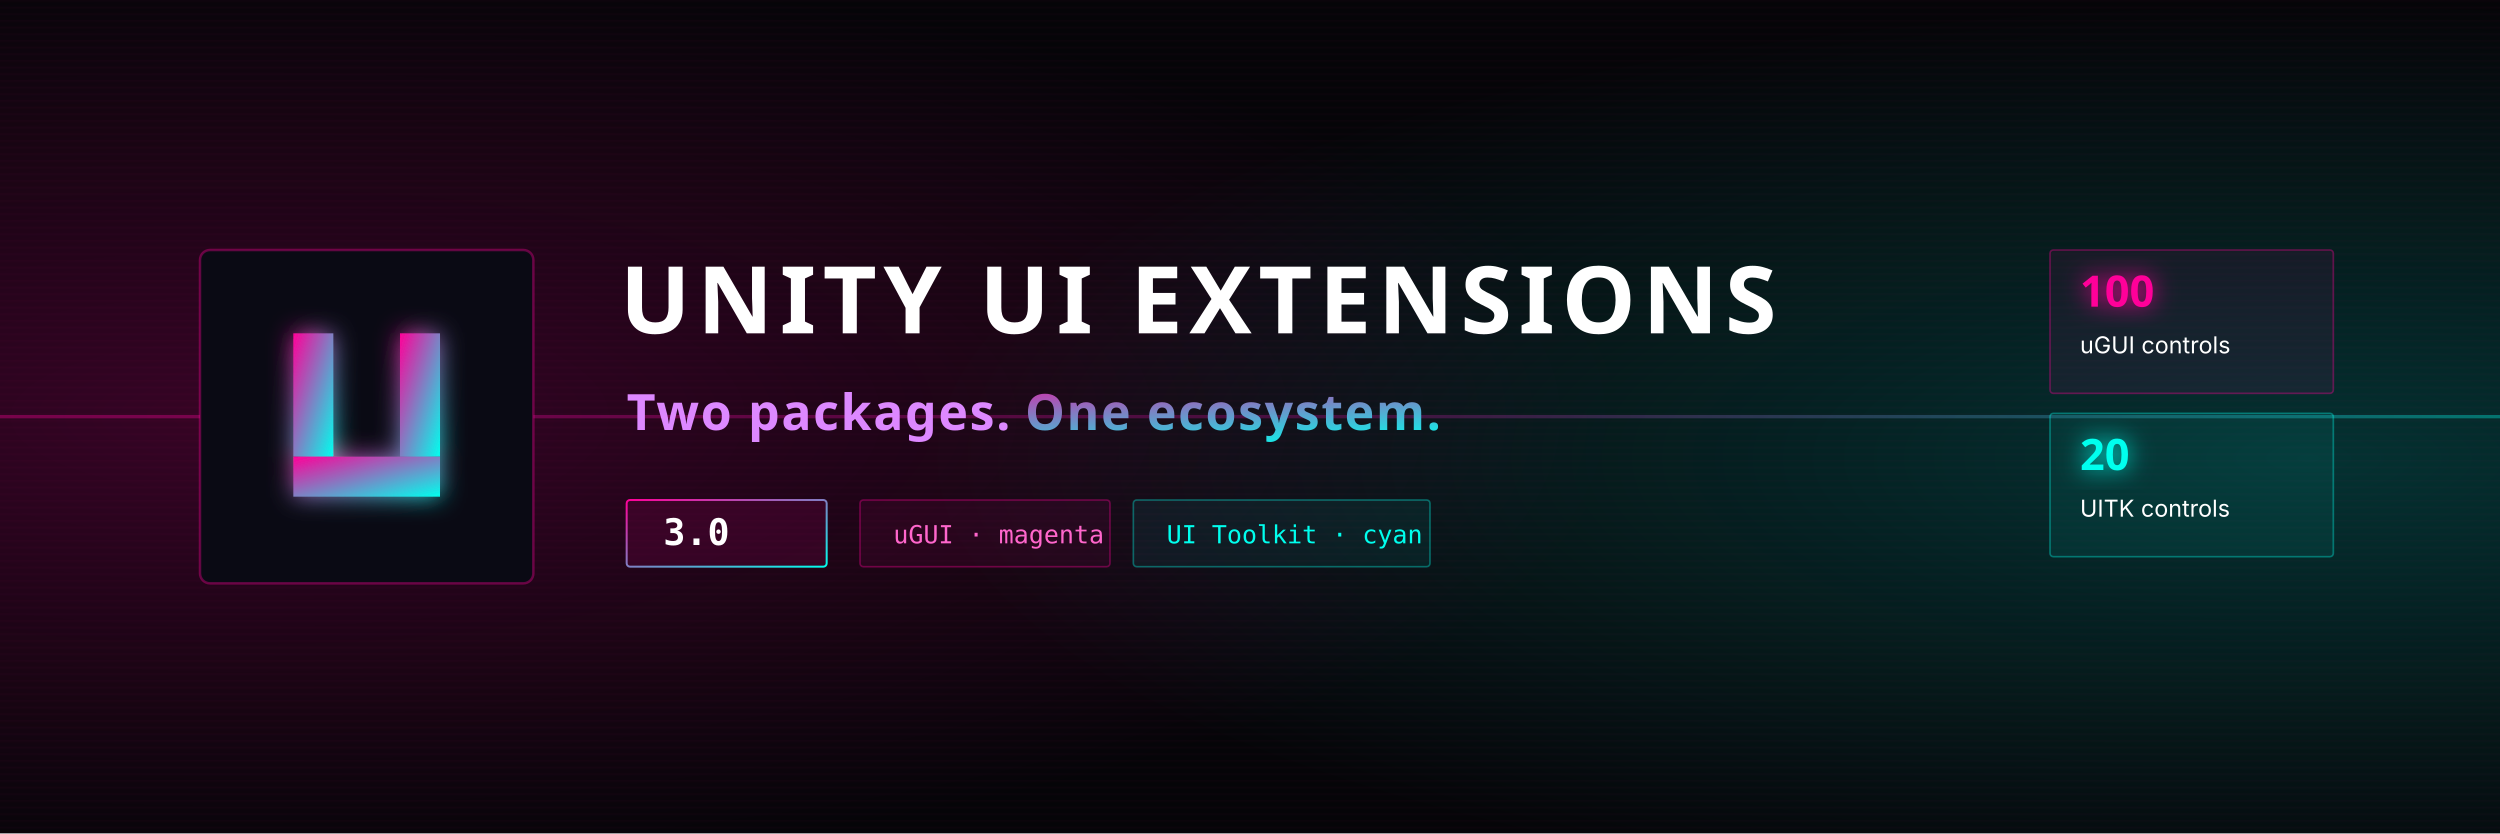
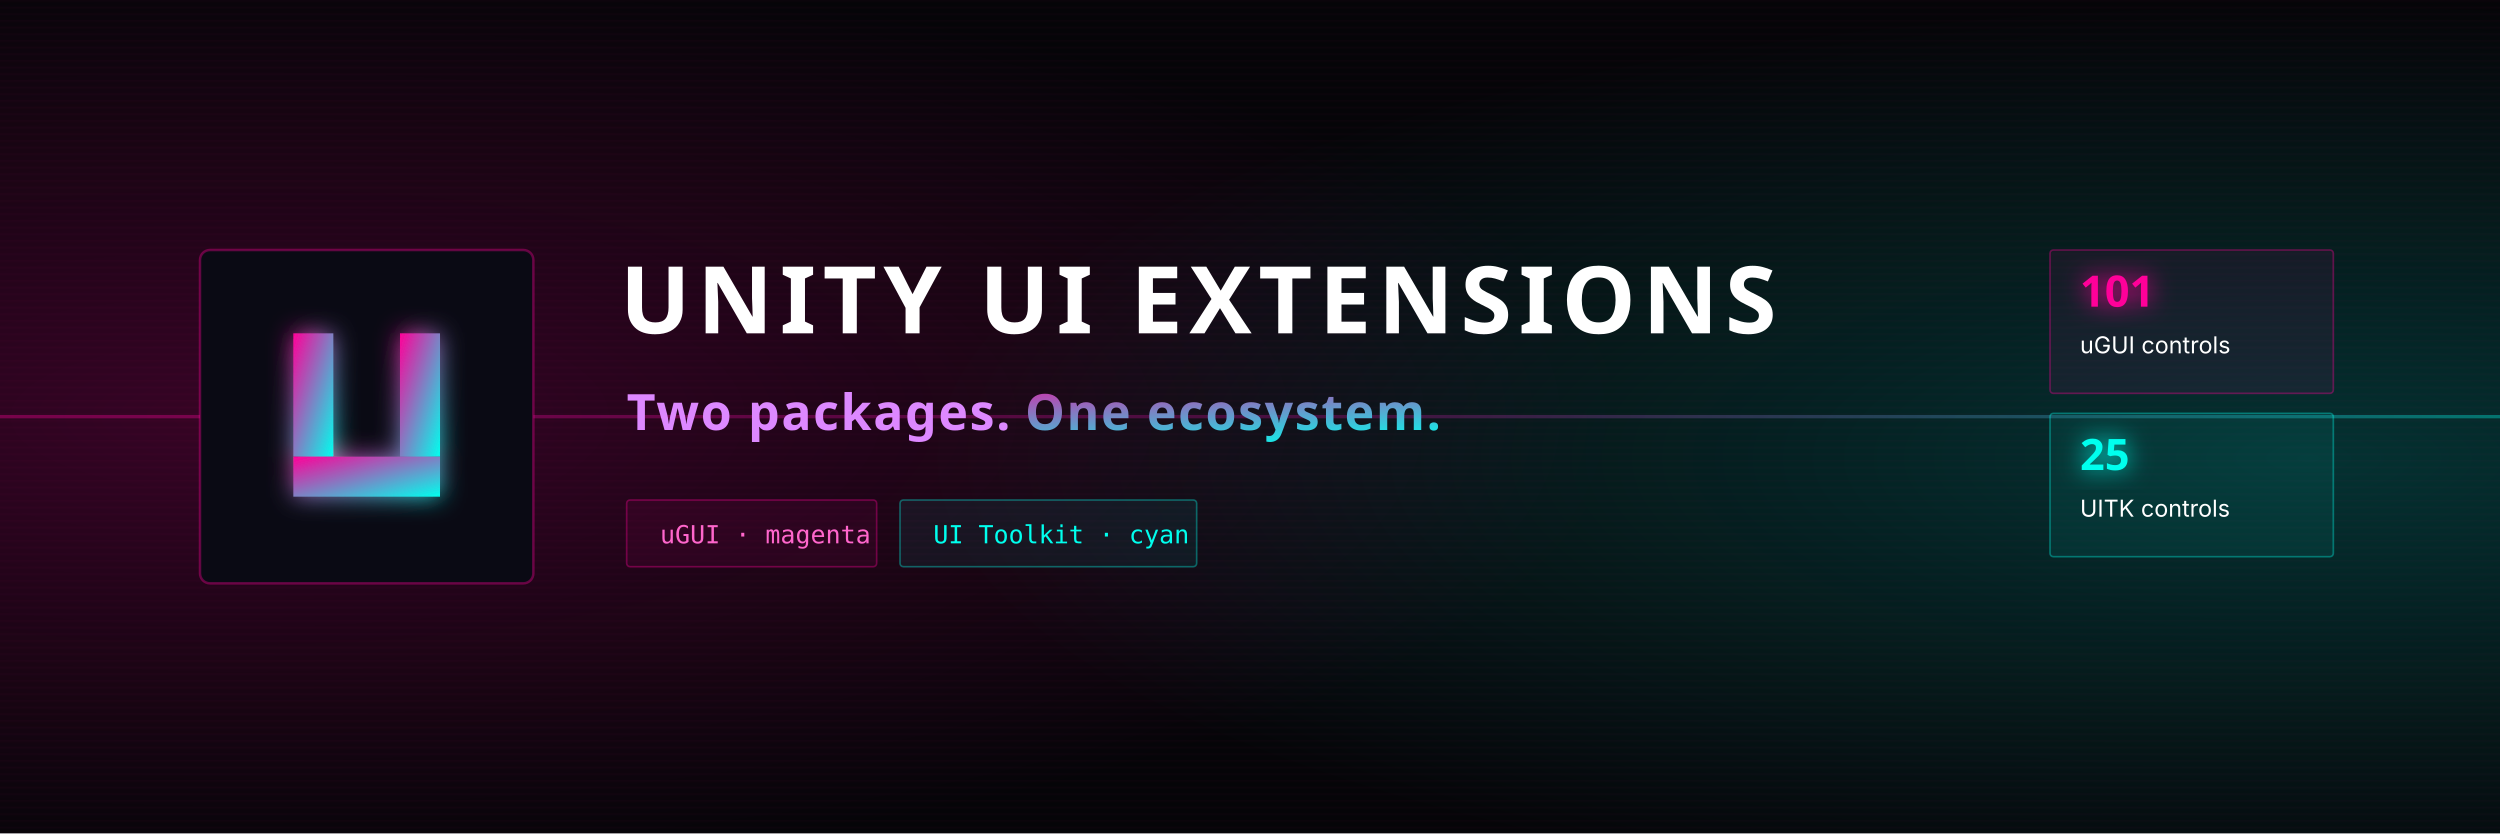
- <svg xmlns="http://www.w3.org/2000/svg" width="1500" height="500" viewBox="0 0 1500 500" role="img" aria-label="Unity UI Extensions 3.0 — Two packages. One ecosystem.">
+ <svg xmlns="http://www.w3.org/2000/svg" width="1500" height="500" viewBox="0 0 1500 500" role="img" aria-label="Unity UI Extensions — Two packages. One ecosystem.">
  <defs>
    <linearGradient id="brandGrad" x1="0%" y1="0%" x2="100%" y2="100%">
      <stop offset="0%" stop-color="#ff0099" />
      <stop offset="100%" stop-color="#00ffee" />
    </linearGradient>
    <linearGradient id="sweep" x1="0%" y1="0%" x2="100%" y2="0%">
      <stop offset="0%" stop-color="#ff0099" />
      <stop offset="55%" stop-color="#aa1188" />
      <stop offset="100%" stop-color="#00ffee" />
    </linearGradient>
    <radialGradient id="glowMag" cx="10%" cy="50%" r="55%">
      <stop offset="0%" stop-color="rgba(255,0,153,0.20)" />
      <stop offset="100%" stop-color="rgba(255,0,153,0)" />
    </radialGradient>
    <radialGradient id="glowCyan" cx="92%" cy="55%" r="55%">
      <stop offset="0%" stop-color="rgba(0,255,238,0.18)" />
      <stop offset="100%" stop-color="rgba(0,255,238,0)" />
    </radialGradient>
    <pattern id="scan" width="4" height="4" patternUnits="userSpaceOnUse">
      <rect width="4" height="1" fill="rgba(255,0,153,0.025)" />
    </pattern>
    <filter id="softGlow" x="-60%" y="-60%" width="220%" height="220%">
      <feGaussianBlur stdDeviation="7" result="b" />
      <feMerge>
        <feMergeNode in="b" />
        <feMergeNode in="SourceGraphic" />
      </feMerge>
    </filter>
  </defs>
  <rect width="1500" height="500" fill="#050508" />
  <rect width="1500" height="500" fill="url(#glowMag)" />
  <rect width="1500" height="500" fill="url(#glowCyan)" />
  <rect width="1500" height="500" fill="url(#scan)" />
  <rect x="0" y="249" width="1500" height="2" fill="url(#sweep)" opacity="0.35" />
  <g transform="translate(120,150)">
    <rect x="0" y="0" width="200" height="200" rx="6" fill="#0a0a14" stroke="rgba(255,0,153,0.35)" stroke-width="1.5" />
    <g fill="url(#brandGrad)" filter="url(#softGlow)">
      <rect x="56" y="50" width="24" height="74" />
      <rect x="120" y="50" width="24" height="74" />
      <rect x="56" y="124" width="88" height="24" />
    </g>
  </g>
  <g transform="translate(372,200)">
    <text x="0" y="0" font-family="Orbitron, 'Space Grotesk', system-ui, sans-serif" font-size="56" font-weight="800" letter-spacing="4" fill="#ffffff">UNITY UI EXTENSIONS</text>
    <text x="4" y="58" font-family="'Space Grotesk', system-ui, sans-serif" font-size="30" font-weight="600" letter-spacing="1" fill="#dd88ff">Two packages. <tspan fill="url(#brandGrad)">One ecosystem.</tspan>
    </text>
  </g>
  <g transform="translate(376,300)" font-family="'JetBrains Mono', ui-monospace, monospace">
-     <rect x="0" y="0" width="120" height="40" rx="2" fill="rgba(255,0,153,0.10)" stroke="url(#brandGrad)" stroke-width="1.2" />
-     <text x="22" y="27" font-size="22" font-weight="700" fill="#ffffff">3.0</text>
-     <rect x="140" y="0" width="150" height="40" rx="2" fill="rgba(255,0,153,0.06)" stroke="rgba(255,0,153,0.35)" />
-     <text x="160" y="26" font-size="15" fill="#ff66cc">uGUI · magenta</text>
-     <rect x="304" y="0" width="178" height="40" rx="2" fill="rgba(0,255,238,0.06)" stroke="rgba(0,255,238,0.35)" />
-     <text x="324" y="26" font-size="15" fill="#00ffee">UI Toolkit · cyan</text>
+     <rect x="0" y="0" width="150" height="40" rx="2" fill="rgba(255,0,153,0.06)" stroke="rgba(255,0,153,0.35)" />
+     <text x="20" y="26" font-size="15" fill="#ff66cc">uGUI · magenta</text>
+     <rect x="164" y="0" width="178" height="40" rx="2" fill="rgba(0,255,238,0.06)" stroke="rgba(0,255,238,0.35)" />
+     <text x="184" y="26" font-size="15" fill="#00ffee">UI Toolkit · cyan</text>
  </g>
  <g transform="translate(1230,150)" font-family="'JetBrains Mono', ui-monospace, monospace">
    <rect x="0" y="0" width="170" height="86" rx="2" fill="rgba(255,0,153,0.07)" stroke="rgba(255,0,153,0.35)" />
-     <text x="18" y="34" font-family="Orbitron, sans-serif" font-size="26" font-weight="700" fill="#ff0099" filter="url(#softGlow)">100</text>
+     <text x="18" y="34" font-family="Orbitron, sans-serif" font-size="26" font-weight="700" fill="#ff0099" filter="url(#softGlow)">101</text>
    <text x="18" y="62" font-family="Inter, system-ui, sans-serif" font-size="14" fill="#ffffff">uGUI controls</text>
    <rect x="0" y="98" width="170" height="86" rx="2" fill="rgba(0,255,238,0.06)" stroke="rgba(0,255,238,0.35)" />
-     <text x="18" y="132" font-family="Orbitron, sans-serif" font-size="26" font-weight="700" fill="#00ffee" filter="url(#softGlow)">20</text>
+     <text x="18" y="132" font-family="Orbitron, sans-serif" font-size="26" font-weight="700" fill="#00ffee" filter="url(#softGlow)">25</text>
    <text x="18" y="160" font-family="Inter, system-ui, sans-serif" font-size="14" fill="#ffffff">UITK controls</text>
  </g>
</svg>
